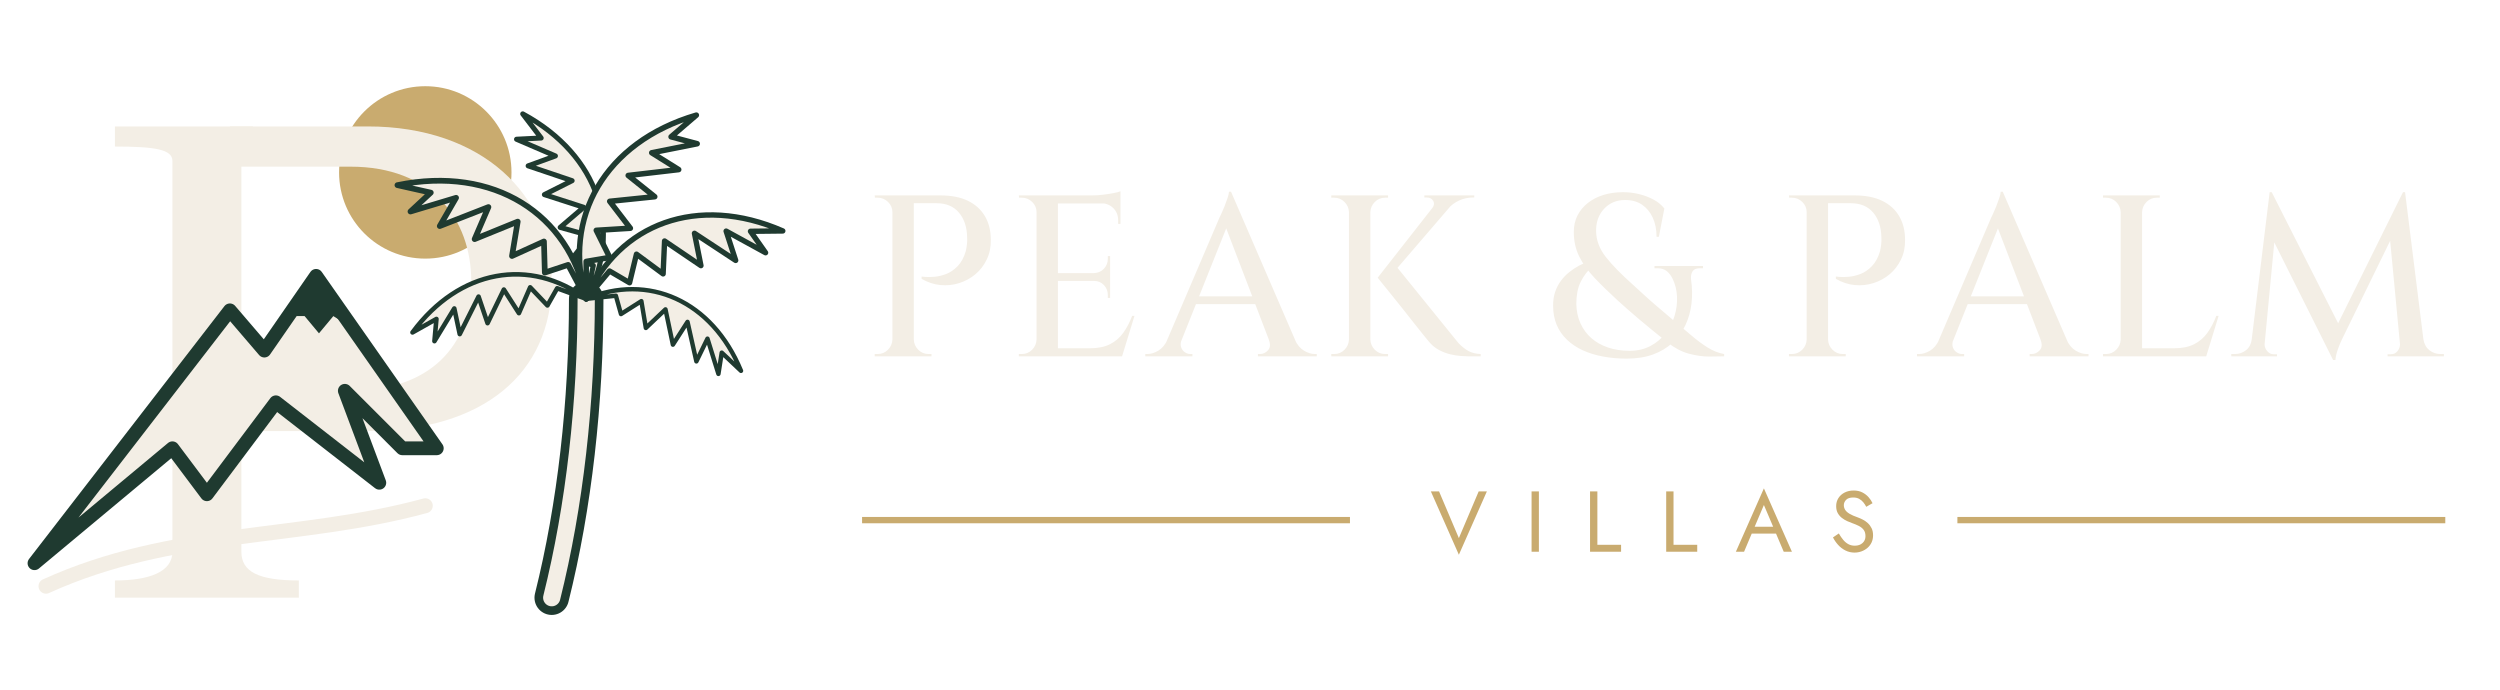
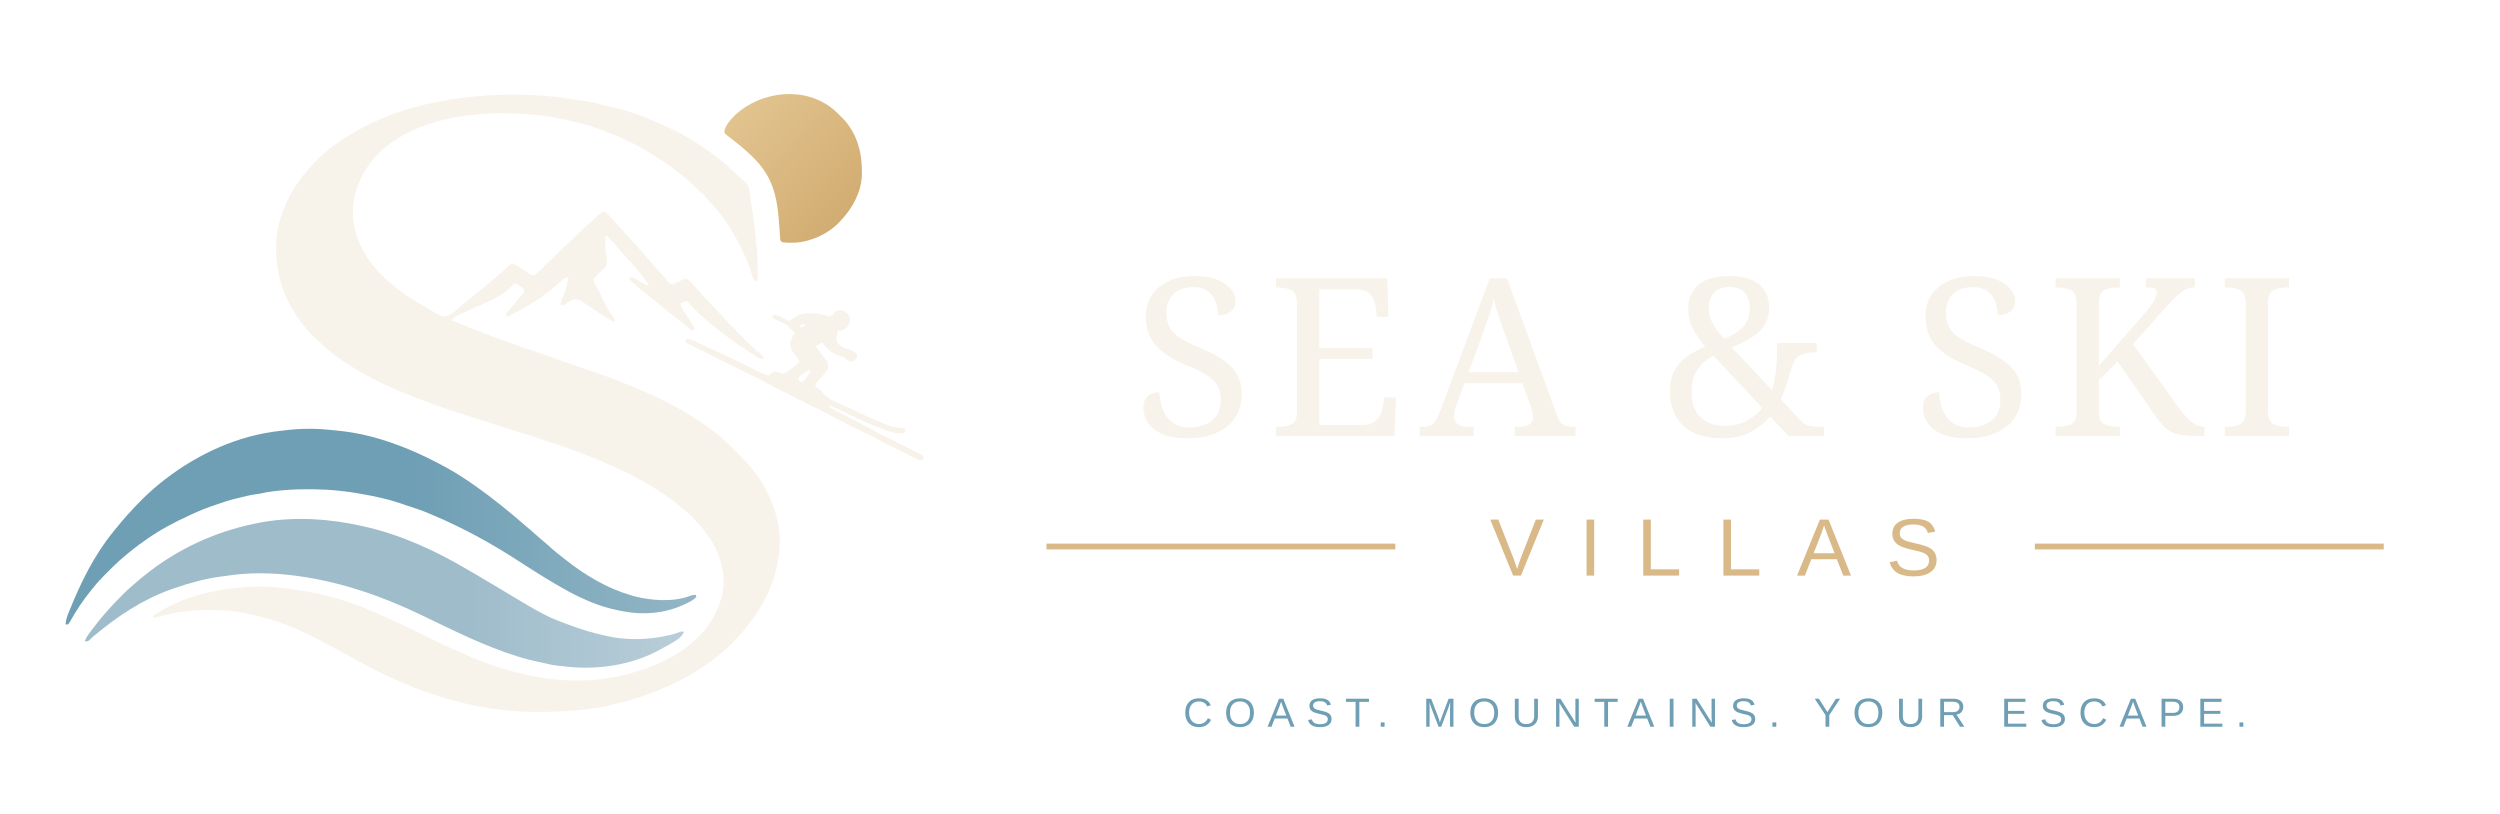
- <svg xmlns="http://www.w3.org/2000/svg" viewBox="0 0 435 120">
-   <g transform="translate(0 4)">
-     <circle cx="74" cy="26" r="15" fill="#c9ab6f" />
-     <g fill="#f3eee5">
-       <path fill-rule="evenodd" d="M40 18 H64 C84 18 96 30 96 45 C96 61 84 71 64 71 H40 V64 H61 C75 64 82 56 82 45 C82 34 75 25 61 25 H40 Z" />
-       <path d="M20 18 H44 V22 H42 V92 C42 95.5 45 97 52 97 V100 H20 V97 C26 97 30 95.5 30 92 V24 C30 22 27 21.5 20 21.5 Z" />
-     </g>
-     <path d="M6 94 L40 50 L46 57 L55 44 L76 74 L70 74 L60 64 L66 80 L48 66 L36 82 L30 74 Z" fill="#f3eee5" stroke="#1f3a30" stroke-width="2.4" stroke-linejoin="round" />
-     <path fill="#1f3a30" d="M50 51 L55 44 L61.5 53.2 L58 51 L55.5 54 L53 51 Z" />
-     <path d="M8 98 C30 88 52 90 74 84" fill="none" stroke="#f3eee5" stroke-width="2.6" stroke-linecap="round" />
-     <path d="M102 48 C102 66 100 84 96 100" stroke="#1f3a30" stroke-width="6" fill="none" stroke-linecap="round" />
-     <path d="M102 48 C102 66 100 84 96 100" stroke="#f3eee5" stroke-width="3" fill="none" stroke-linecap="round" />
-     <g fill="#f3eee5" stroke="#1f3a30" stroke-width="1.4" stroke-linejoin="round" transform="translate(102 48)">
-       <path d="M0 0 C14 -16 36 -17 54 -1 L46 -3.5 L48 3 L40 -5.5 L40 2.5 L32 -7.5 L31 1 L24 -8 L21 0 L16 -7 L12 -0.5 L8 -5 Z" transform="scale(-1 1) rotate(-70) scale(0.63)" />
-       <path d="M0 0 C14 -16 36 -17 54 -1 L46 -3.5 L48 3 L40 -5.5 L40 2.5 L32 -7.5 L31 1 L24 -8 L21 0 L16 -7 L12 -0.5 L8 -5 Z" transform="rotate(-58) scale(0.69)" />
-       <path d="M0 0 C14 -16 36 -17 54 -1 L46 -3.5 L48 3 L40 -5.5 L40 2.5 L32 -7.5 L31 1 L24 -8 L21 0 L16 -7 L12 -0.5 L8 -5 Z" transform="scale(-1 1) rotate(-30) scale(0.71)" />
-       <path d="M0 0 C14 -16 36 -17 54 -1 L46 -3.5 L48 3 L40 -5.5 L40 2.5 L32 -7.5 L31 1 L24 -8 L21 0 L16 -7 L12 -0.5 L8 -5 Z" transform="rotate(-18) scale(0.67)" />
-       <path d="M0 0 C14 -16 36 -17 54 -1 L46 -3.5 L48 3 L40 -5.5 L40 2.5 L32 -7.5 L31 1 L24 -8 L21 0 L16 -7 L12 -0.5 L8 -5 Z" transform="scale(-1 1) rotate(12) scale(0.57)" />
-       <path d="M0 0 C14 -16 36 -17 54 -1 L46 -3.5 L48 3 L40 -5.5 L40 2.5 L32 -7.5 L31 1 L24 -8 L21 0 L16 -7 L12 -0.5 L8 -5 Z" transform="rotate(26) scale(0.55)" />
-     </g>
-   </g>
-   <path fill="#f3eee5" d="M158.48 34.0H163.6Q166.48 34.0 168.42 34.94Q170.36 35.88 171.38 37.62Q172.4 39.36 172.4 41.72Q172.44 43.6 171.7 45.14Q170.96 46.68 169.72 47.72Q168.48 48.76 166.9 49.26Q165.32 49.76 163.64 49.6Q161.96 49.44 160.36 48.52V48.12Q160.36 48.12 160.98 48.18Q161.6 48.24 162.58 48.16Q163.56 48.08 164.62 47.68Q165.68 47.28 166.62 46.32Q167.56 45.36 168.04 43.72Q168.16 43.24 168.24 42.58Q168.32 41.92 168.28 41.32Q168.24 38.64 166.86 37.0Q165.48 35.36 162.96 35.36H158.88Q158.88 35.36 158.78 35.02Q158.68 34.68 158.58 34.34Q158.48 34.0 158.48 34.0ZM159.0 34.0V62.0H155.28V34.0ZM155.4 59.08V62.0H152.2V61.6Q152.2 61.6 152.46 61.6Q152.72 61.6 152.72 61.6Q153.76 61.6 154.5 60.86Q155.24 60.12 155.28 59.08ZM155.4 36.92H155.28Q155.28 35.88 154.52 35.14Q153.76 34.4 152.72 34.4Q152.72 34.4 152.48 34.4Q152.24 34.4 152.24 34.4L152.2 34.0H155.4ZM158.88 59.08H159.0Q159.04 60.12 159.78 60.86Q160.52 61.6 161.56 61.6Q161.6 61.6 161.84 61.6Q162.08 61.6 162.08 61.6V62.0H158.88Z M184.08 34.0V62.0H180.36V34.0ZM194.8 60.6 195.12 62.0H183.96V60.6ZM193.16 47.52V48.88H183.96V47.52ZM194.96 34.0V35.4H183.96V34.0ZM197.4 54.96 195.24 62.0H188.2L189.64 60.6Q191.72 60.6 193.12 59.9Q194.52 59.2 195.44 57.92Q196.36 56.64 197.0 54.96ZM193.16 48.8V51.84H192.76V51.32Q192.76 50.32 192.08 49.6Q191.4 48.88 190.36 48.88V48.8ZM193.16 44.56V47.6H190.36V47.52Q191.4 47.48 192.08 46.76Q192.76 46.04 192.76 45.04V44.56ZM194.96 35.28V38.96H194.56V38.32Q194.56 37.08 193.74 36.24Q192.92 35.4 191.64 35.36V35.28ZM194.96 33.28V34.44L190.08 34.0Q190.96 34.0 191.94 33.88Q192.92 33.76 193.76 33.6Q194.6 33.44 194.96 33.28ZM180.48 59.08V62.0H177.28V61.6Q177.28 61.6 177.54 61.6Q177.8 61.6 177.8 61.6Q178.84 61.6 179.58 60.86Q180.32 60.12 180.36 59.08ZM180.48 36.92H180.36Q180.36 35.88 179.6 35.14Q178.84 34.4 177.8 34.4Q177.8 34.4 177.56 34.4Q177.32 34.4 177.32 34.4L177.28 34.0H180.48Z M214.2 33.36 226.48 61.76H221.8L212.88 38.48ZM205.6 59.08Q205.32 59.88 205.52 60.44Q205.72 61.0 206.18 61.3Q206.64 61.6 207.12 61.6H207.48V62.0H199.28V61.6Q199.28 61.6 199.46 61.6Q199.64 61.6 199.64 61.6Q200.56 61.6 201.54 61.02Q202.52 60.44 203.16 59.08ZM214.2 33.36 214.52 36.84 204.52 61.88H201.92L212.2 37.84Q212.24 37.76 212.5 37.22Q212.76 36.68 213.06 35.92Q213.36 35.16 213.6 34.44Q213.84 33.72 213.84 33.36ZM219.36 51.56V52.92H207.12V51.56ZM220.76 59.08H225.28Q225.92 60.44 226.9 61.02Q227.88 61.6 228.8 61.6Q228.8 61.6 228.96 61.6Q229.12 61.6 229.12 61.6V62.0H218.88V61.6H219.24Q220.04 61.6 220.64 60.94Q221.24 60.28 220.76 59.08Z M242.68 46.0 253.76 59.68Q254.64 60.6 255.52 61.08Q256.4 61.56 257.64 61.6V62.0H255.4Q255 62.0 254.16 61.94Q253.32 61.88 252.32 61.64Q251.32 61.4 250.32 60.86Q249.32 60.32 248.56 59.36Q248.48 59.28 247.82 58.46Q247.16 57.64 246.16 56.38Q245.16 55.12 244.06 53.72Q242.96 52.32 241.96 51.1Q240.96 49.88 240.34 49.1Q239.72 48.32 239.72 48.32ZM253.76 34.28 241.76 48.24 239.72 48.32 250.72 34.28ZM256.52 34.0V34.36H256.36Q255.04 34.36 253.9 34.88Q252.76 35.4 251.96 36.32L249.2 36.24Q249.72 35.56 249.38 34.96Q249.04 34.36 248.24 34.36H247.84V34.0H256.36ZM238.44 34.0V62.0H234.72V34.0ZM234.84 59.08V62.0H231.64V61.6Q231.64 61.6 231.9 61.6Q232.16 61.6 232.16 61.6Q233.2 61.6 233.94 60.86Q234.68 60.12 234.72 59.08ZM234.84 36.92H234.72Q234.68 35.88 233.94 35.14Q233.2 34.4 232.16 34.4Q232.16 34.4 231.9 34.4Q231.64 34.4 231.64 34.4V34.0H234.84ZM238.32 59.08H238.44Q238.48 60.12 239.22 60.86Q239.96 61.6 241 61.6Q241.04 61.6 241.26 61.6Q241.48 61.6 241.52 61.6V62.0H238.32ZM238.32 36.92V34.0H241.52V34.4Q241.48 34.4 241.26 34.4Q241.04 34.4 241 34.4Q239.96 34.4 239.22 35.14Q238.48 35.88 238.44 36.92Z  M282.4 33.44Q283.84 33.44 285.22 33.78Q286.6 34.12 287.74 34.74Q288.88 35.36 289.6 36.28L288.64 41.2H288.24Q288.24 39.32 287.58 37.88Q286.92 36.44 285.72 35.62Q284.52 34.8 282.76 34.8Q280.56 34.8 279.14 36.3Q277.72 37.8 277.72 40.12Q277.72 42.56 279.4 44.7Q281.08 46.84 284.24 49.64Q285.08 50.4 286.14 51.38Q287.2 52.36 288.48 53.44Q289.76 54.52 291.16 55.72Q292.72 57.0 294.2 58.28Q295.68 59.56 297.12 60.46Q298.56 61.36 300 61.6V62.0Q299 62.04 297.36 62.04Q295.72 62.04 293.86 61.54Q292 61.04 290.16 59.6Q288.8 58.52 287.56 57.5Q286.32 56.48 285.22 55.56Q284.12 54.64 283.18 53.8Q282.24 52.96 281.48 52.28Q279.16 50.16 277.44 48.34Q275.72 46.52 274.78 44.62Q273.84 42.72 273.84 40.36Q273.84 38.76 274.48 37.5Q275.12 36.24 276.28 35.32Q277.44 34.4 279 33.92Q280.56 33.44 282.4 33.44ZM294.24 48.6Q294.56 50.8 294.32 52.82Q294.08 54.84 293.26 56.58Q292.44 58.32 291.02 59.64Q289.6 60.96 287.62 61.68Q285.64 62.4 283.04 62.4Q280.88 62.4 278.94 62.04Q277 61.68 275.42 60.96Q273.84 60.24 272.66 59.12Q271.48 58.0 270.86 56.52Q270.24 55.04 270.24 53.16Q270.24 51.84 270.6 50.78Q270.96 49.72 271.6 48.86Q272.24 48.0 273.04 47.36Q273.84 46.72 274.72 46.24Q275.6 45.76 276.48 45.48L277.12 46.32Q276.48 46.88 275.96 47.56Q275.44 48.24 275.04 49.04Q274.64 49.84 274.46 50.82Q274.28 51.8 274.28 52.88Q274.32 54.76 275 56.26Q275.68 57.76 276.88 58.82Q278.08 59.88 279.78 60.46Q281.48 61.04 283.56 61.04Q285.6 61.04 287.18 60.2Q288.76 59.36 289.82 57.98Q290.88 56.6 291.38 54.94Q291.88 53.28 291.8 51.6Q291.72 49.92 291.04 48.52Q290.64 47.68 290.02 47.18Q289.4 46.68 288.48 46.68H287.88V46.28H296.32V46.68H295.72Q294.84 46.68 294.5 47.22Q294.16 47.76 294.24 48.6Z  M317.56 34.0H322.68Q325.56 34.0 327.5 34.94Q329.44 35.88 330.46 37.62Q331.48 39.36 331.48 41.72Q331.52 43.6 330.78 45.14Q330.04 46.68 328.8 47.72Q327.56 48.76 325.98 49.26Q324.4 49.76 322.72 49.6Q321.04 49.44 319.44 48.52V48.12Q319.44 48.12 320.06 48.18Q320.68 48.24 321.66 48.16Q322.64 48.08 323.7 47.68Q324.76 47.28 325.7 46.32Q326.64 45.36 327.12 43.72Q327.24 43.24 327.32 42.58Q327.4 41.92 327.36 41.32Q327.32 38.64 325.94 37.0Q324.56 35.36 322.04 35.36H317.96Q317.96 35.36 317.86 35.02Q317.76 34.68 317.66 34.34Q317.56 34.0 317.56 34.0ZM318.08 34.0V62.0H314.36V34.0ZM314.48 59.08V62.0H311.28V61.6Q311.28 61.6 311.54 61.6Q311.8 61.6 311.8 61.6Q312.84 61.6 313.58 60.86Q314.32 60.12 314.36 59.08ZM314.48 36.92H314.36Q314.36 35.88 313.6 35.14Q312.84 34.4 311.8 34.4Q311.8 34.4 311.56 34.4Q311.32 34.4 311.32 34.4L311.28 34.0H314.48ZM317.96 59.08H318.08Q318.12 60.12 318.86 60.86Q319.6 61.6 320.64 61.6Q320.68 61.6 320.92 61.6Q321.16 61.6 321.16 61.6V62.0H317.96Z M348.48 33.36 360.76 61.76H356.08L347.16 38.48ZM339.88 59.08Q339.6 59.88 339.8 60.44Q340 61.0 340.46 61.3Q340.92 61.6 341.4 61.6H341.76V62.0H333.56V61.6Q333.56 61.6 333.74 61.6Q333.92 61.6 333.92 61.6Q334.84 61.6 335.82 61.02Q336.8 60.44 337.44 59.08ZM348.48 33.36 348.8 36.84 338.8 61.88H336.2L346.48 37.84Q346.52 37.76 346.78 37.22Q347.04 36.68 347.34 35.92Q347.64 35.16 347.88 34.44Q348.12 33.72 348.12 33.36ZM353.64 51.56V52.92H341.4V51.56ZM355.04 59.08H359.56Q360.2 60.44 361.18 61.02Q362.16 61.6 363.08 61.6Q363.08 61.6 363.24 61.6Q363.4 61.6 363.4 61.6V62.0H353.16V61.6H353.52Q354.32 61.6 354.92 60.94Q355.52 60.28 355.04 59.08Z M372.72 34.0V62.0H369V34.0ZM383.44 60.6 383.76 62.0H372.6V60.6ZM386.04 54.96 383.88 62.0H376.84L378.28 60.6Q380.36 60.6 381.76 59.9Q383.16 59.2 384.08 57.92Q385 56.64 385.64 54.96ZM369.12 59.08V62.0H365.92V61.6Q365.92 61.6 366.18 61.6Q366.44 61.6 366.44 61.6Q367.48 61.6 368.22 60.86Q368.96 60.12 369 59.08ZM369.12 36.92H369Q368.96 35.88 368.22 35.14Q367.48 34.4 366.44 34.4Q366.44 34.4 366.18 34.4Q365.92 34.4 365.92 34.4V34.0H369.12ZM372.6 36.92V34.0H375.8V34.4Q375.76 34.4 375.52 34.4Q375.28 34.4 375.28 34.4Q374.24 34.4 373.5 35.14Q372.76 35.88 372.72 36.92Z M418.12 33.44 418.44 36.68 407.8 58.44Q407.8 58.44 407.46 59.14Q407.12 59.84 406.78 60.8Q406.44 61.76 406.36 62.64H405.96L405.08 59.8ZM392.68 59.08V62.0H388.24V61.6Q388.28 61.6 388.58 61.6Q388.88 61.6 388.88 61.6Q389.96 61.6 390.8 60.94Q391.64 60.28 391.8 59.08ZM394.04 59.72Q394.04 59.76 394.04 59.8Q394.04 59.84 394.04 59.92Q394.04 60.56 394.5 61.1Q394.96 61.64 395.6 61.64H396.2V62.0H393.76V59.72ZM394.92 33.44H395.28L396.28 36.36L393.84 62.0H391.44ZM395.28 33.44 407.32 57.2 405.96 62.64 394.44 39.6ZM418.48 33.44 422.04 62.0H417.8L415.68 39.72L418.12 33.44ZM420.84 59.08H421.68Q421.88 60.28 422.72 60.94Q423.56 61.6 424.6 61.6Q424.6 61.6 424.92 61.6Q425.24 61.6 425.24 61.6V62.0H420.84ZM417.6 59.72H417.88V62.0H415.44V61.64H416.04Q416.72 61.64 417.16 61.1Q417.6 60.56 417.6 59.92Q417.6 59.84 417.6 59.8Q417.6 59.76 417.6 59.72Z" />
-   <path fill="#c9ab6f" d="M253.843 93.63 250.393 85.5H248.968L253.843 96.525L258.718 85.5H257.293Z M266.493 85.5V96.0H267.768V85.5Z M276.668 85.5V96.0H282.068V94.8H277.943V85.5Z M289.918 85.5V96.0H295.318V94.8H291.193V85.5Z M304.173 92.85H309.723L309.273 91.65H304.623ZM306.918 87.87 308.718 92.1 308.838 92.4 310.368 96.0H311.793L306.918 84.975L302.043 96.0H303.468L305.028 92.31L305.148 92.04Z M319.957 92.82 318.938 93.51Q319.283 94.2 319.83 94.808Q320.377 95.415 321.105 95.782Q321.832 96.15 322.688 96.15Q323.317 96.15 323.895 95.94Q324.473 95.73 324.93 95.34Q325.387 94.95 325.65 94.395Q325.913 93.84 325.913 93.15Q325.913 92.43 325.658 91.912Q325.403 91.395 325.005 91.028Q324.608 90.66 324.143 90.42Q323.678 90.18 323.257 90.03Q322.343 89.715 321.81 89.392Q321.278 89.07 321.053 88.702Q320.827 88.335 320.827 87.9Q320.827 87.39 321.217 86.977Q321.608 86.565 322.463 86.565Q323.077 86.565 323.505 86.805Q323.933 87.045 324.233 87.42Q324.533 87.795 324.728 88.185L325.822 87.555Q325.567 87.0 325.118 86.498Q324.668 85.995 324.03 85.672Q323.392 85.35 322.538 85.35Q321.653 85.35 320.962 85.703Q320.272 86.055 319.882 86.67Q319.493 87.285 319.493 88.065Q319.493 88.785 319.77 89.28Q320.048 89.775 320.483 90.113Q320.918 90.45 321.398 90.668Q321.877 90.885 322.267 91.02Q322.868 91.23 323.4 91.493Q323.933 91.755 324.263 92.175Q324.593 92.595 324.593 93.3Q324.593 94.02 324.082 94.485Q323.572 94.95 322.733 94.95Q322.103 94.95 321.608 94.68Q321.113 94.41 320.715 93.93Q320.317 93.45 319.957 92.82Z" />
-   <path stroke="#c9ab6f" stroke-width="1.1" d="M150 90.5 H234.893 M340.587 90.5 H425.48" />
+ <svg xmlns="http://www.w3.org/2000/svg" viewBox="0 0 860 280">
+   <svg x="20" y="30" width="300" height="217" viewBox="144 64 1527 1106" role="img" aria-label="Sea &amp; Ski Villas">
+     <defs>
+       <linearGradient id="ss-mid-light" gradientUnits="userSpaceOnUse" x1="150" y1="0" x2="1260" y2="0">
+         <stop offset="0" stop-color="#6f9fb5" />
+         <stop offset="1" stop-color="#bfd3d9" />
+       </linearGradient>
+       <linearGradient id="ss-light-light" gradientUnits="userSpaceOnUse" x1="190" y1="0" x2="1240" y2="0">
+         <stop offset="0" stop-color="#9fbccb" />
+         <stop offset="1" stop-color="#e6eef1" />
+       </linearGradient>
+       <linearGradient id="ss-sun-light" x1="0" y1="0" x2="1" y2="1">
+         <stop offset="0" stop-color="#e4c793" />
+         <stop offset="1" stop-color="#cfa86c" />
+       </linearGradient>
+     </defs>
+     <path fill="#F7F3EA" d="M0 0 C4.2 0.7 8.3 1.2 12.5 1.6 C28.4 3.4 43.8 7.2 59.2 11.2 C64.4 12.5 69.6 13.7 74.8 14.8 C99.6 20.7 123.9 29.2 147.1 39.7 C147.6 39.9 147.6 39.9 150.1 41 C157.1 44.1 164.1 47.4 171.1 50.7 C171.6 50.9 171.6 50.9 173.9 52 C195.1 62 215 74.1 234.1 87.7 C235.5 88.6 236.9 89.6 238.3 90.5 C248.7 97.7 258.5 105.5 268.1 113.7 C268.8 114.2 268.8 114.2 272.1 117 C278 122 283.7 127.1 289.1 132.7 C290.4 133.8 291.6 134.9 292.9 136 C296.2 138.9 299.4 141.8 302.5 144.8 C302.9 145.2 302.9 145.2 305 147.2 C310 153 310.1 160.5 311.1 167.7 C311.5 170.2 311.9 172.8 312.3 175.4 C315.5 195.9 318.5 216.5 320.6 237.3 C321 241.4 321.4 245.4 321.9 249.5 C323.7 265.7 324.5 281.7 324.6 298 C324.6 299 324.6 299 324.6 303.8 C324.6 305.6 324.6 307.4 324.6 309.2 C324.6 310 324.6 310 324.6 314 C324.5 315.2 324.3 316.4 324.1 317.7 C322.8 318.3 321.5 319 320.1 319.7 C316.4 314.7 315 309.7 313.3 303.8 C311 296.1 308.3 288.7 305.1 281.4 C304.6 280.2 304.2 279.1 303.7 278 C287 239.4 264.5 202.4 234.2 172.9 C232.1 170.7 232.1 170.7 232.1 168.7 C231.1 168.3 230.1 168 229.1 167.7 C229.1 167 229.1 166.4 229.1 165.7 C227.8 165 226.5 164.4 225.1 163.7 C222.2 160.9 219.4 158 216.6 155.1 C210 148.5 203.5 142.4 196.1 136.7 C193.6 134.6 191 132.5 188.5 130.4 C180.3 123.7 171.8 117.6 163.1 111.7 C161.5 110.6 159.9 109.4 158.2 108.3 C130.4 89.3 100.5 73 69.1 60.7 C67.5 60 65.8 59.4 64.1 58.7 C43.3 50.6 22 43 0.1 38.5 C-4.7 37.5 -9.5 36.4 -14.3 35.2 C-50.2 27.2 -86.1 24.3 -122.8 24.3 C-124.1 24.3 -125.3 24.3 -126.6 24.3 C-141.5 24.3 -156.1 24.9 -170.9 26.7 C-173.2 26.9 -175.5 27.1 -177.8 27.4 C-239.5 34 -308 56.5 -349.7 105 C-374.5 135.8 -388.3 171.8 -384.4 211.8 C-383 222.9 -380.7 233.2 -376.9 243.7 C-376.5 244.7 -376.2 245.7 -375.8 246.7 C-364.3 276.4 -342.5 303.8 -317.6 323.5 C-314.8 325.7 -312.1 328.1 -309.4 330.4 C-297.7 340.2 -284.7 348.4 -271.5 356 C-268 358 -264.6 360 -261.1 362.1 C-230 380.7 -230 380.7 -221.8 380.6 C-209.6 376.6 -198.6 364.7 -188.9 356.7 C-187.2 355.3 -185.6 354 -183.9 352.7 C-176.8 347.1 -169.9 341.4 -162.9 335.7 C-161.9 334.9 -160.9 334.1 -159.9 333.2 C-153.9 328.3 -147.9 323.4 -142.1 318.3 C-139.3 316 -136.4 313.7 -133.6 311.4 C-127.2 306.3 -121.3 300.6 -115.4 294.9 C-108.7 288.7 -108.7 288.7 -101.9 288.7 C-98.1 290.9 -94.5 293.2 -90.9 295.7 C-87.8 297.8 -84.7 299.9 -81.6 302 C-80.1 303.1 -78.6 304.1 -77 305.2 C-73.3 307.4 -71.2 308.7 -66.9 308.7 C-63.9 306.5 -61.5 304.3 -58.9 301.7 C-57.8 300.6 -56.7 299.5 -55.5 298.3 C-53.2 296 -50.8 293.6 -48.4 291.2 C-46.1 288.8 -43.6 286.6 -41.1 284.4 C-35.8 279.7 -30.9 274.7 -25.9 269.7 C-19.7 263.4 -13.6 257.4 -6.9 251.7 C1.5 244.2 9.4 236.4 17.3 228.5 C21.1 224.7 25.1 221.2 29.1 217.7 C31.3 215.7 33.4 213.7 35.6 211.7 C36.7 210.7 37.8 209.7 38.9 208.6 C40.9 206.8 42.8 205 44.8 203.2 C48.7 199.5 50.7 197.7 56.1 196.7 C63.4 202 69.1 209 75.1 215.7 C77.2 217.9 79.3 220.2 81.4 222.4 C85.7 227.1 89.9 231.9 94.1 236.7 C98.7 241.7 103.3 246.7 108 251.7 C113.1 257.3 118 263 122.8 268.9 C126.2 273 129.9 277 133.6 280.9 C137.8 285.5 141.8 290.2 145.9 294.9 C151.5 301.4 157.1 307.9 162.9 314.2 C164.8 316.4 166.6 318.6 168.3 320.9 C171.1 323.7 171.1 323.7 174.3 324.1 C179 323.6 182 322 186.2 319.7 C195.2 314.8 195.2 314.8 200.1 314.7 C206.3 318.5 210.5 323.2 215.1 328.7 C221.2 335.9 227.3 343 234.1 349.7 C235.2 350.9 236.2 352.1 237.3 353.4 C241.4 358 245.7 362.3 250.1 366.5 C252.2 368.8 254.3 371.1 256.4 373.4 C268.3 387.1 281.2 399.9 294 412.7 C296.8 415.5 299.7 418.4 302.6 421.3 C304.4 423.1 306.2 424.9 308.1 426.8 C308.9 427.6 309.8 428.5 310.6 429.3 C314 432.7 317.3 435.8 321.1 438.7 C321.1 439.3 321.1 440 321.1 440.7 C322.4 441.3 323.8 442 325.1 442.7 C333.8 449.4 333.8 449.4 335.1 454.7 C329.4 455.8 328 454.8 323.3 451.8 C322.3 451.1 321.2 450.4 320.1 449.7 C318.8 448.8 317.4 447.9 316.1 447 C313 444.9 309.9 442.9 306.8 440.8 C302.5 437.9 298.2 435.2 293.8 432.4 C284.3 426.3 275.4 419.4 266.5 412.5 C263.3 410.1 260.2 407.6 257 405.2 C251.3 400.8 245.7 396.3 240.1 391.7 C239 390.8 237.9 389.9 236.8 388.9 C229 382.3 221.7 375.4 214.4 368.2 C213.6 367.3 212.7 366.4 211.8 365.6 C205.4 359.1 205.4 359.1 203.2 355.9 C202.5 355.2 201.8 354.4 201.1 353.7 C195.7 353.7 194.3 354.4 190.1 357.7 C189.1 360.7 189.1 360.7 190.9 364.4 C193.4 368.6 196.1 372.6 198.8 376.7 C202.6 382.3 206.3 388 209.8 393.9 C210.7 395.3 211.5 396.7 212.4 398.1 C214.1 401.7 214.1 401.7 213.1 405.7 C207.6 404.6 206.2 403.4 202.1 399.7 C195.6 394.1 189 388.9 182.1 383.7 C174.3 377.7 166.7 371.7 159.2 365.3 C150.2 357.6 140.8 350.3 131.4 343 C123.8 337.1 116.4 331.2 109.4 324.7 C107.5 323 105.5 321.4 103.6 319.9 C101.1 317.7 101.1 317.7 100.1 313.7 C100.5 313 100.8 312.4 101.1 311.7 C106.5 311.9 110 314.2 114.5 317 C127.5 325 127.5 325 134.1 326.7 C129.9 319 124.6 312.5 119.1 305.7 C118.6 305 118.6 305 115.7 301.4 C108.5 292.6 101 284 93.1 275.7 C88 270 82.9 264.3 78 258.5 C73.9 253.7 69.6 249.1 65.1 244.7 C64.2 243.5 63.3 242.4 62.3 241.2 C61.6 240.4 60.9 239.5 60.1 238.7 C59.5 238.7 58.8 238.7 58.1 238.7 C57.3 252.6 56.7 265 60.1 278.7 C60.8 285.2 60.8 288.6 57.2 294.3 C53.6 298.4 49.6 301.9 45.5 305.5 C42.3 308.4 39.6 311.2 37.1 314.7 C37.3 320.2 39.9 324.3 42.5 329.1 C46.5 336.5 50.2 344 53.8 351.6 C58.6 361.8 63.3 371.5 70.6 380.1 C71.2 380.9 71.2 380.9 74.1 384.7 C73.8 386.3 73.5 388 73.1 389.7 C66.9 388.1 62 384.6 56.7 381.2 C55.7 380.5 54.7 379.9 53.7 379.3 C41.5 371.4 29.4 363.2 17.5 354.9 C12 351.2 8.7 349.9 2.1 350.7 C-4.1 353.3 -10.1 355.9 -14.9 360.7 C-16.5 360.7 -18.2 360.7 -19.9 360.7 C-20.2 360.3 -20.5 360 -20.9 359.7 C-20.5 354.6 -19.3 350.8 -17 346.4 C-11.6 335 -9.3 323 -6.9 310.7 C-15.5 313.7 -21.9 319.8 -28.6 325.9 C-50.5 345.8 -75.5 360.9 -101.7 374.5 C-104.4 375.9 -107.1 377.4 -109.7 379 C-112.9 380.7 -112.9 380.7 -116.9 379.7 C-115.8 374.3 -115.1 373.4 -111.4 369.7 C-107.7 365.7 -104.2 361.6 -100.9 357.2 C-96.7 351.5 -92 346.4 -87 341.2 C-84.9 338.7 -84.9 338.7 -83.9 334.7 C-88.5 329.7 -95.2 324 -101.9 322.7 C-104.4 324.5 -104.4 324.5 -106.9 327.7 C-120.1 342.3 -140.1 351.1 -157.8 359 C-160.7 360.3 -163.6 361.6 -166.5 362.9 C-167.9 363.5 -169.3 364.2 -170.8 364.8 C-176.6 367.4 -182.4 370.1 -188.3 372.7 C-190.1 373.5 -191.9 374.4 -193.7 375.2 C-209.4 382.7 -209.4 382.7 -211.9 387.7 C-211.5 387.8 -211.5 387.8 -209.4 388.5 C-205.5 389.8 -201.7 391.4 -197.9 393 C-185.2 398.4 -172.3 403.4 -159.4 408.3 C-155 410 -150.6 411.8 -146.2 413.5 C-138.6 416.4 -130.9 419.1 -123.2 421.8 C-117.6 423.8 -112 425.9 -106.5 428 C-95.1 432.3 -83.5 436.2 -71.9 440 C-49.2 447.5 -26.6 455.5 -4.1 463.6 C7.2 467.6 18.5 471.5 29.9 475.3 C40.7 478.8 51.4 482.7 62.1 486.7 C63 487 63 487 67.4 488.6 C79.1 493 90.7 497.7 102.2 502.5 C104.2 503.3 106.2 504.1 108.2 504.9 C141.1 518.4 173.8 534 204.1 552.7 C205.6 553.6 207.1 554.5 208.7 555.5 C228.6 567.9 248.2 581.1 265.4 597.1 C267.7 599.2 270 601.3 272.3 603.3 C276.8 607.2 280.9 611.4 285.1 615.7 C287.6 618.1 290.1 620.6 292.6 623.1 C297.6 628.1 302.5 633.2 307.1 638.7 C307.9 639.5 308.6 640.4 309.4 641.3 C343.8 681.4 366.9 734.2 362.9 787.7 C358.3 844.3 334.1 892.3 297.1 934.7 C296.1 935.9 295.1 937 294.1 938.2 C288.8 944.2 283.2 949.8 277.6 955.5 C277 956 277 956 274.3 958.9 C261.4 971.7 246.9 982.2 232.1 992.7 C231.5 993.1 231.5 993.1 228.5 995.2 C204.6 1011.7 178 1024.8 151.1 1035.7 C149.6 1036.3 148 1037 146.4 1037.7 C118.3 1049.2 88.7 1057.3 59.1 1063.7 C58 1063.9 56.8 1064.2 55.6 1064.4 C32.7 1069 9.4 1071.3 -13.9 1072.7 C-15.3 1072.8 -16.8 1072.8 -18.3 1072.9 C-31.8 1073.7 -45.3 1073.9 -58.9 1073.9 C-59.4 1073.9 -59.4 1073.9 -62.3 1073.9 C-82.3 1073.9 -102 1073 -121.9 1070.7 C-123.1 1070.5 -124.3 1070.4 -125.6 1070.3 C-153.9 1067.1 -182.4 1061.3 -209.9 1053.7 C-210.8 1053.4 -211.8 1053.1 -212.7 1052.9 C-242.8 1044.5 -272.2 1034.1 -300.9 1021.7 C-301.5 1021.4 -301.5 1021.4 -304.5 1020.1 C-327.5 1010.1 -350 999.3 -371.7 986.8 C-383.2 980.3 -394.8 974.2 -406.5 968.1 C-413.9 964.2 -421.4 960.2 -428.8 956.2 C-430.9 955 -433 953.9 -435.1 952.8 C-438.6 950.9 -442.1 949 -445.6 947.1 C-487.8 924.3 -533.6 907.8 -580.9 899.7 C-581.9 899.5 -582.9 899.3 -583.9 899.1 C-601.6 895.9 -619.2 895.3 -637.1 895.3 C-638.2 895.3 -639.3 895.3 -640.4 895.3 C-658.8 895.3 -676.5 896.9 -694.6 900 C-695.8 900.3 -697.1 900.5 -698.4 900.7 C-707 902.2 -715.5 904.1 -723.9 906.7 C-726 907.3 -728.2 907.8 -730.3 908.4 C-731.8 908.8 -733.3 909.2 -734.9 909.7 C-734.9 905.7 -734.9 905.7 -733 903.8 C-679.7 868.1 -610.2 854.4 -547.1 854.3 C-545.5 854.3 -543.8 854.3 -542.1 854.3 C-531 854.4 -520 855.3 -508.9 856.7 C-507.8 856.8 -506.7 856.9 -505.5 857.1 C-479.9 860 -454.9 864.5 -429.9 870.7 C-429.3 870.8 -429.3 870.8 -426.5 871.5 C-384.6 882 -344.3 899.7 -305.4 918 C-300.8 920.2 -296.1 922.3 -291.5 924.4 C-280.8 929.3 -270.3 934.4 -259.9 939.7 C-254.6 942.4 -249.2 945 -243.9 947.7 C-242.9 948.2 -241.9 948.6 -240.9 949.1 C-221.6 958.7 -202 967.5 -182.2 975.9 C-178.4 977.5 -174.6 979.1 -170.8 980.7 C-143.4 992.3 -114.9 1001 -85.9 1007.7 C-83.9 1008.1 -82 1008.6 -80 1009.1 C-34.6 1019.4 16.4 1022.6 62.4 1014.5 C66.2 1013.8 70 1013.3 73.8 1012.8 C81.2 1011.8 88.3 1010 95.5 1008 C96.8 1007.7 98.1 1007.3 99.4 1007 C142.1 995.2 183.8 977.7 216.1 946.7 C217.1 945.8 218 944.9 219 943.9 C239.4 924.2 253.5 901 261.1 873.7 C261.3 873.1 261.3 873.1 262.2 870 C269.8 838.3 260.9 803.8 245.1 776.1 C235.9 761.4 225.1 748 213.1 735.7 C212.3 734.8 211.4 733.9 210.5 733 C205.7 728 200.6 723.5 195.2 719.1 C192.9 717.3 190.7 715.5 188.5 713.6 C134.5 669 68.2 640 3.1 615.7 C2.4 615.4 2.4 615.4 -1.2 614.1 C-12.6 609.8 -24.2 605.9 -35.8 602.2 C-46.3 598.8 -56.7 595.4 -67.1 591.7 C-75 588.9 -83.1 586.6 -91.2 584.3 C-97.7 582.4 -104.1 580.3 -110.4 578.2 C-118.1 575.6 -125.7 573.1 -133.4 570.8 C-145.6 567.2 -157.6 563.2 -169.7 559.3 C-176 557.3 -182.4 555.2 -188.8 553.2 C-215.4 544.8 -241.8 535.7 -267.9 525.7 C-269.1 525.2 -270.3 524.8 -271.5 524.3 C-306.8 510.8 -341.3 495.8 -373.9 476.7 C-375.6 475.7 -377.3 474.7 -379.1 473.7 C-399.8 461.5 -419.6 447.6 -437.2 431.2 C-441.8 426.9 -446.6 422.7 -451.4 418.7 C-455.3 415.3 -458.5 411.6 -461.9 407.7 C-462.8 406.7 -463.7 405.7 -464.6 404.6 C-504.1 359.7 -522.9 306.8 -519.4 247.2 C-518.6 235 -516.4 223.5 -512.9 211.7 C-512.4 210 -511.9 208.4 -511.4 206.6 C-501 172.9 -482.1 142.2 -457.9 116.7 C-456.8 115.5 -455.7 114.3 -454.6 113.1 C-448.9 106.9 -443.4 101 -436.9 95.7 C-435.8 94.7 -434.6 93.8 -433.5 92.8 C-419 80.9 -404.1 70 -387.9 60.7 C-386.1 59.6 -384.3 58.6 -382.6 57.6 C-337.8 31.7 -288.6 14.2 -237.9 4.7 C-236.7 4.4 -235.5 4.2 -234.3 4 C-230.2 3.2 -226 2.4 -221.9 1.7 C-220.2 1.4 -218.5 1.1 -216.8 0.7 C-209.8 -0.4 -202.9 -1.4 -195.9 -2.3 C-194.4 -2.5 -193 -2.7 -191.4 -2.9 C-129.1 -10.4 -62 -10.9 0 0 Z " transform="translate(1044.88,85.3291)" />
+     <path fill="url(#ss-light-light)" d="M0 0 C1.4 0.3 2.8 0.6 4.3 0.9 C35.9 8 67.2 18.3 97 31 C97.7 31.3 97.7 31.3 101.2 32.8 C128.5 44.7 155 58.2 180.7 73.3 C187.2 77.1 193.7 80.9 200.2 84.6 C211.2 91 222.1 97.4 233 104 C324.4 159.1 324.4 159.1 374 177 C374.5 177.2 374.5 177.2 376.9 178 C391.8 183.4 407 187.7 422.5 191.2 C424.7 191.7 427 192.2 429.2 192.8 C463.7 201.2 504.6 200.2 539 192 C540.6 191.6 542.2 191.3 543.8 190.9 C549 189.6 553.8 188.1 558.7 186.2 C562 185 562 185 566 186 C562.9 198.4 538.1 208.8 527.4 215.3 C475.9 245 411.3 253.9 353 246 C349.9 245.7 346.8 245.4 343.7 245.1 C337.7 244.4 332 243.4 326.2 241.8 C322.8 241 319.5 240.3 316.1 239.6 C287.2 233.9 259.4 224.8 232 214 C231 213.6 230 213.2 229 212.8 C192 198.3 156.3 180.7 120.4 163.5 C119.4 163 118.4 162.5 117.4 162 C113 159.9 108.6 157.8 104.2 155.7 C36.7 123.2 -36.5 98 -111 88 C-112.2 87.8 -113.3 87.7 -114.5 87.5 C-155 82.1 -197.7 81.4 -238 88 C-240.4 88.3 -242.9 88.6 -245.3 88.9 C-274.3 92.8 -301.5 100.4 -329 110 C-330.7 110.6 -332.4 111.2 -334.2 111.8 C-383.9 129.8 -426.6 158.4 -467 192 C-468.1 192.9 -469.2 193.8 -470.3 194.7 C-473 197 -473 197 -475.6 199.8 C-478 202 -478 202 -483 203 C-483.3 202.3 -483.7 201.7 -484 201 C-479.7 191.8 -473.2 184 -467 176 C-466.1 174.8 -465.1 173.6 -464.2 172.3 C-450.3 154.5 -435.1 138 -419.1 122 C-418.2 121.1 -417.4 120.2 -416.5 119.3 C-411.5 114.3 -406.4 109.6 -401 105 C-399.8 104 -398.6 102.9 -397.4 101.9 C-389.2 94.6 -380.7 87.7 -372 81 C-370.6 79.9 -369.1 78.8 -367.7 77.7 C-310.6 34.8 -245.2 6.7 -175 -6 C-174.2 -6.1 -174.2 -6.1 -170.1 -6.9 C-114.1 -16.2 -55.1 -12.4 0 0 Z " transform="translate(674,833)" />
+     <path fill="url(#ss-mid-light)" d="M0 0 C2.3 0.2 4.6 0.4 6.9 0.7 C21.4 2.1 35.7 4 50 7 C51.3 7.3 52.7 7.5 54 7.8 C98.4 17.6 140.7 34.3 181 55 C183.1 56 185.2 57.1 187.2 58.1 C208.6 69 228.4 81.3 248 95 C249.4 96 250.8 97 252.3 98 C283.1 119.6 311.9 143.1 340.3 167.8 C343.9 170.9 347.6 174.1 351.3 177.2 C355.3 180.7 359.3 184.1 363.2 187.7 C366.5 190.7 369.9 193.6 373.4 196.4 C377.3 199.6 381.1 202.9 384.8 206.4 C391.2 212.3 398.1 217.7 405 223 C407.3 224.8 409.5 226.6 411.8 228.4 C446.1 255.3 483.9 277.8 526 290 C527.8 290.5 529.5 291 531.3 291.6 C561.6 299.2 599.1 302.1 628.8 290.9 C634 289 634 289 639 289 C639.3 290.3 639.7 291.6 640 293 C633.8 298.7 627.1 302.2 619.4 305.6 C618.3 306.1 617.3 306.6 616.2 307.1 C583.1 321.7 547.5 324.7 512 318 C510.9 317.8 509.9 317.6 508.8 317.4 C484.5 312.8 462.3 305.6 440 295 C438.5 294.3 436.9 293.6 435.3 292.9 C423.4 287.4 412.1 281.2 400.8 274.6 C398.2 273.1 395.6 271.6 393 270.1 C381.8 263.7 370.9 256.9 360 250 C356.9 248 353.7 246 350.6 244.1 C344 239.9 337.5 235.7 331 231.5 C282.3 199.8 231.7 171.8 178.1 149.3 C175.5 148.2 173 147.1 170.4 146 C157.7 140.5 144.5 136.4 131.4 132.1 C127.3 130.8 123.2 129.3 119.1 127.9 C98.4 121 76.8 116.4 55.3 112.6 C52.9 112.2 50.5 111.7 48.1 111.3 C37.8 109.4 27.6 108 17.2 106.9 C15.6 106.7 14 106.5 12.3 106.4 C-1.8 104.9 -15.8 104.2 -30 104 C-31.7 104 -33.4 103.9 -35.1 103.9 C-40.1 103.9 -45 103.9 -50 104 C-51 104 -52.1 104 -53.1 104 C-67.8 104.2 -82.3 105.2 -96.9 106.9 C-98.3 107 -99.7 107.2 -101.2 107.4 C-108.8 108.3 -116.3 109.6 -123.9 111.3 C-127 112 -130.1 112.4 -133.3 112.8 C-143.4 114.2 -153.1 116.8 -163 119.2 C-165.9 120 -168.8 120.6 -171.7 121.3 C-179.8 123.4 -187.8 126.1 -195.8 128.8 C-197.3 129.3 -198.8 129.8 -200.4 130.4 C-214.9 135.2 -229.1 140.4 -243 147 C-245.1 148 -247.2 148.9 -249.3 149.9 C-275 161.6 -299.8 174.8 -323 191 C-324.3 191.9 -325.6 192.8 -327 193.8 C-341.3 203.8 -354.9 214.5 -368 226 C-369.5 227.3 -371 228.6 -372.5 229.9 C-379.6 236.3 -386.3 243.1 -393.1 249.9 C-394.4 251.2 -395.7 252.5 -397 253.8 C-404.1 260.9 -410.8 268.1 -417 276 C-418.1 277.3 -419.2 278.7 -420.3 280 C-434.9 297.8 -447.3 316.3 -458.4 336.4 C-460 339 -460 339 -462 341 C-463.3 341 -464.6 341 -466 341 C-465.6 333 -463.2 326.5 -460.2 319.2 C-459.7 318 -459.2 316.8 -458.7 315.5 C-438.9 266.5 -415.6 219.1 -382 178 C-381 176.7 -379.9 175.4 -378.9 174.1 C-364.3 156 -349 138.9 -332.6 122.5 C-331.8 121.7 -331 120.8 -330.1 120 C-325.2 115.1 -320.2 110.5 -315 106 C-313.9 105.1 -312.9 104.1 -311.8 103.1 C-257.6 56.1 -189.9 19.7 -119 6 C-117.6 5.7 -116.2 5.5 -114.7 5.2 C-104.9 3.3 -95 2.1 -85 1 C-83.6 0.8 -82.2 0.6 -80.8 0.5 C-53.8 -2.9 -27 -2.9 0 0 Z " transform="translate(622,665)" />
+     <path fill="#F7F3EA" d="M0 0 C5.3 3.2 9.1 6 11 12 C11.7 18.5 10.4 22.5 7 28 C2.7 32.5 -1 33.9 -7 35 C-8 35 -9 35 -10 35 C-12.8 47.6 -12.8 47.6 -12 54 C-5.5 63.7 3 66.6 14 69 C18.3 71.3 21.5 73.8 24 78 C24.1 81.1 24.1 81.1 23 84 C19.3 87.2 15.9 89 11 89 C7.9 87.3 5.4 85.4 2.8 83 C-0.4 80.7 -3.2 79.9 -6.9 78.9 C-19.6 74.9 -29.6 67 -37 56 C-41.3 56.9 -43.4 58.3 -47 61 C-47.7 61 -48.3 61 -49 61 C-46.8 66 -43.8 69.9 -40.2 74.1 C-27 90.4 -27 90.4 -27 101 C-32.1 109.8 -39.1 116.9 -46.1 124.3 C-49 128 -49 128 -49 133 C-46.4 135 -43.7 137 -41 139 C-39.5 140.7 -38 142.5 -36.5 144.3 C-25.8 156.3 -9.4 161.7 5 168 C11.7 171.1 18.4 174.2 25.1 177.5 C40.2 184.8 55.5 191.5 71 198 C72.8 198.7 74.5 199.5 76.3 200.2 C80.6 201.8 84.5 202.9 89 203.7 C90.4 203.9 91.7 204.2 93.1 204.4 C96.4 204.9 99.6 205.3 102.9 205.6 C107 206 107 206 109 208 C108.7 209.6 108.3 211.3 108 213 C98.7 217.3 86.2 213.7 76.9 210.6 C74.5 209.7 72.2 208.7 69.9 207.7 C66.5 206.2 63 204.9 59.5 203.7 C52 201.1 44.8 197.9 37.6 194.6 C36.3 194 35 193.5 33.7 192.9 C23.2 188.1 12.7 183.2 2.2 178.2 C1.2 177.7 0.2 177.3 -0.9 176.7 C-2.9 175.8 -4.9 174.8 -7 173.8 C-20.6 167.3 -20.6 167.3 -27 166 C-23.6 169.4 -21.5 171 -17.4 173.1 C-16.3 173.7 -15.2 174.2 -14 174.8 C-12.8 175.4 -11.7 176 -10.4 176.6 C-8 177.9 -5.5 179.1 -3.1 180.4 C-1.9 181 -0.6 181.6 0.6 182.3 C5.1 184.6 9.5 186.9 14 189.2 C18.6 191.7 23.2 194.1 27.8 196.5 C35.5 200.5 43.2 204.6 50.8 208.9 C58 213 65.4 216.6 73 220.2 C84.8 225.8 96.3 231.8 107.9 237.7 C109.5 238.6 111.1 239.4 112.7 240.2 C113.5 240.6 113.5 240.6 117.4 242.6 C123.2 245.6 129.1 248.5 135 251.4 C138 253 138 253 140 255 C140 256.6 140 258.3 140 260 C137.6 261.6 137.6 261.6 134 262 C126.7 259.4 120 256 113.2 252.4 C105.6 248.4 98 244.5 90.2 240.9 C79 235.6 68.1 229.9 57.2 223.9 C48.5 219.2 39.6 214.9 30.6 210.7 C17.8 204.6 5.2 198.1 -7.4 191.6 C-8.9 190.8 -10.3 190.1 -11.8 189.3 C-19 185.6 -26.1 181.9 -33.1 178.1 C-41.2 173.8 -49.4 169.9 -57.7 166.1 C-62.8 163.6 -67.9 161 -72.9 158.3 C-84.1 152.4 -95.5 146.7 -106.9 141.1 C-115.7 136.7 -124.5 132.3 -133.1 127.4 C-142 122.3 -151.2 117.9 -160.5 113.4 C-172.4 107.7 -184.2 101.9 -196 96 C-200.7 93.6 -205.4 91.3 -210.1 88.9 C-212.7 87.6 -215.3 86.3 -218 85 C-219.3 84.4 -220.6 83.7 -222 83 C-226 81 -230 79 -234 77 C-235.4 76.3 -236.7 75.7 -238 75 C-240.6 73.7 -243.1 72.4 -245.7 71.2 C-250.9 68.6 -256.1 66 -261.3 63.4 C-262 63 -262 63 -265.6 61.2 C-266.1 61 -266.1 61 -269.1 59.5 C-271.8 58.1 -274.4 56.6 -277 55 C-276.7 53.4 -276.3 51.7 -276 50 C-268.7 47.6 -257.6 54.9 -250.9 58 C-249.9 58.5 -248.9 58.9 -247.8 59.4 C-245.7 60.4 -243.5 61.4 -241.3 62.4 C-238 64 -234.6 65.6 -231.2 67.1 C-219.8 72.4 -208.4 77.7 -197 83 C-196.2 83.4 -196.2 83.4 -192 85.3 C-183.8 89.2 -175.7 93.1 -167.7 97.4 C-160.6 101.2 -153.5 104.7 -146.2 108.1 C-145.2 108.6 -144.2 109 -143.1 109.5 C-138.4 111.7 -135.2 113 -130 113 C-129.1 112 -128.2 111 -127.2 110 C-124 107 -124 107 -119.5 106.4 C-115.2 107 -112.8 108 -109 110 C-101.9 110 -100.5 108.7 -95.1 104.4 C-93.7 103.3 -92.3 102.2 -90.9 101.1 C-89.6 100.1 -88.3 99.1 -87 98 C-86.1 97.3 -85.2 96.5 -84.2 95.8 C-80.7 92.9 -79.1 91.5 -78 87 C-80.4 83.1 -82.6 80 -85.5 76.6 C-91.9 68.8 -93.9 63.4 -93 53 C-90.7 47.7 -88 43 -85 38 C-86.2 37.2 -87.4 36.3 -88.6 35.4 C-93 32 -93 32 -95.7 28.6 C-99.6 24.3 -103.2 22.6 -108.5 20.3 C-120.4 15 -120.4 15 -124 12 C-124 10.4 -124 8.7 -124 7 C-117.7 7 -115.3 8 -109.9 10.9 C-109.2 11.2 -109.2 11.2 -105.7 13.1 C-105.1 13.4 -105.1 13.4 -102 15 C-98 17 -98 17 -93 17 C-90.3 15 -87.6 13 -85 11 C-69.4 1.1 -50.6 4 -33.5 7.2 C-30 8 -30 8 -25 10 C-18.7 8.7 -18.5 7 -15 2 C-9.9 -1.7 -6 -1.4 0 0 Z M-76 26 C-76 27 -76 28 -76 29 C-71.5 28.5 -70.3 28.3 -67 25 C-67 24.3 -67 23.7 -67 23 C-71 23 -71 23 -76 26 Z M-59 103 C-61.6 104.6 -64.2 106.1 -66.8 107.7 C-68.2 108.6 -69.6 109.4 -71.1 110.3 C-74.6 112.7 -76.9 114.4 -79 118 C-78 122 -78 122 -75 125 C-70 124 -70 124 -67.6 121.2 C-66.9 120.1 -66.1 118.9 -65.4 117.8 C-64.6 116.6 -63.9 115.5 -63.1 114.3 C-61.4 111.6 -59.7 108.8 -58 106 C-58.3 105 -58.7 104 -59 103 Z " transform="translate(1520,456)" />
+     <path fill="url(#ss-sun-light)" d="M0 0 C4.5 4 8.8 8.2 13.1 12.5 C13.6 13 13.6 13 16.2 15.5 C42.4 43.4 50.2 78.1 49.3 115.3 C47.7 145.7 32.6 172.8 12.1 194.5 C11.4 195.3 10.7 196 10 196.8 C-4.2 211.8 -23.1 222.7 -42.9 228.5 C-44.2 228.9 -45.5 229.3 -46.8 229.7 C-60.5 233.4 -75.8 234 -89.9 232.5 C-92.9 230.5 -92.9 230.5 -93.9 227.5 C-94.2 224.5 -94.4 221.6 -94.6 218.6 C-94.7 216.7 -94.8 214.9 -94.9 213 C-95.1 211.1 -95.2 209.1 -95.3 207.1 C-99 150.9 -106 114.7 -149.9 75.5 C-150.8 74.7 -151.7 73.9 -152.6 73 C-159.8 66.4 -167.3 60.4 -174.9 54.5 C-177.5 52.5 -180.1 50.5 -182.6 48.5 C-183.2 48.1 -183.2 48.1 -186.1 45.8 C-188.9 43.5 -188.9 43.5 -191.9 40.5 C-191.9 28.3 -180.7 17.7 -172.8 9 C-126.6 -33.3 -49.9 -42.1 0 0 Z " transform="translate(1502.941,103.4844)" />
+   </svg>
+   <text x="590" y="150" text-anchor="middle" fill="#F7F3EA" font-family="Cinzel,Trajan Pro,Georgia,serif" font-size="76" letter-spacing="5">SEA &amp; SKI</text>
+   <path d="M360 188 H480 M700 188 H820" stroke="#D8B987" stroke-width="2" />
+   <text x="590" y="198" text-anchor="middle" fill="#D8B987" font-family="Jost,Avenir Next,Arial,sans-serif" font-size="28" letter-spacing="12">VILLAS</text>
+   <text x="590" y="250" text-anchor="middle" fill="#6F9FB5" font-family="Jost,Avenir Next,Arial,sans-serif" font-size="14" letter-spacing="4">COAST. MOUNTAINS. YOUR ESCAPE.</text>
</svg>
